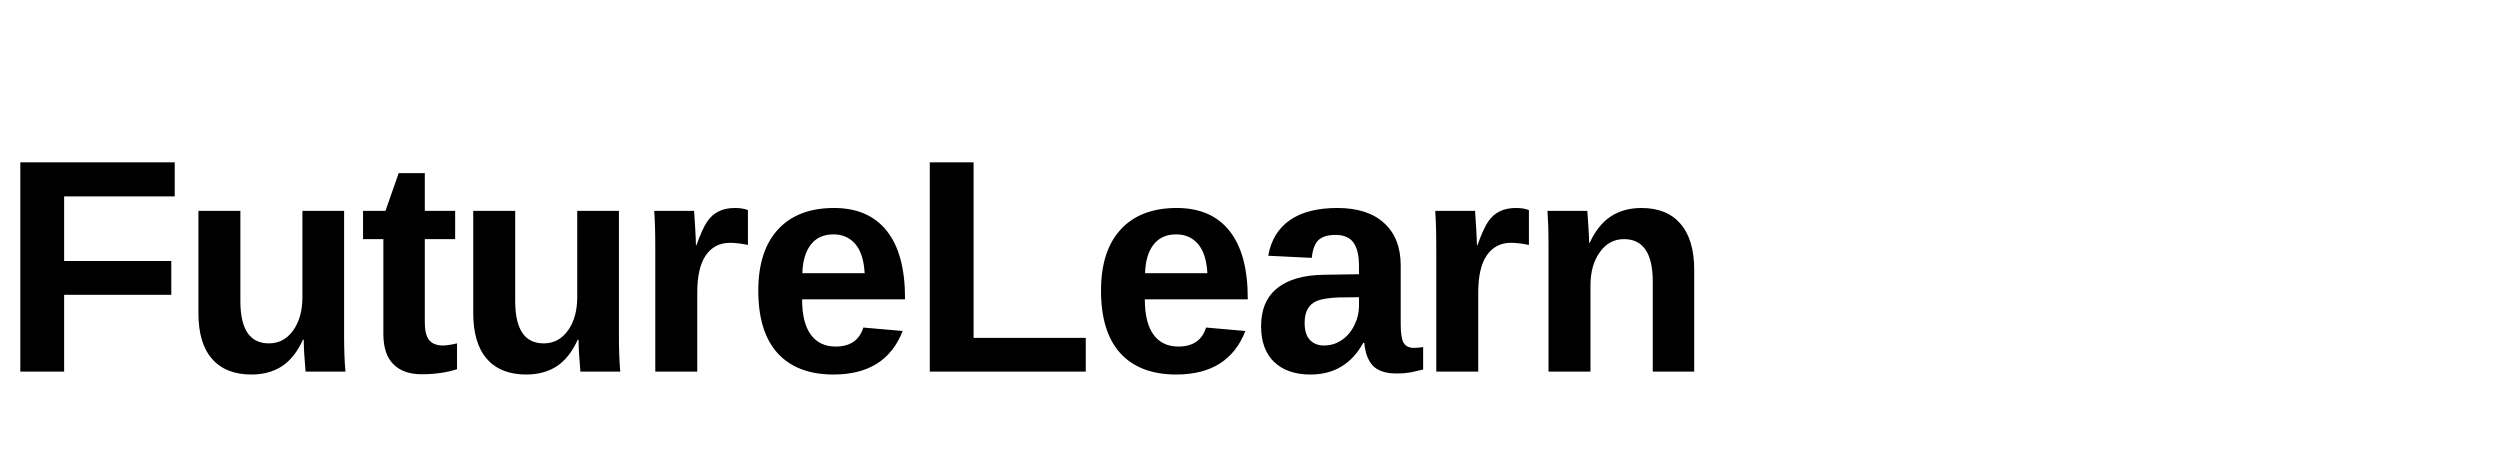
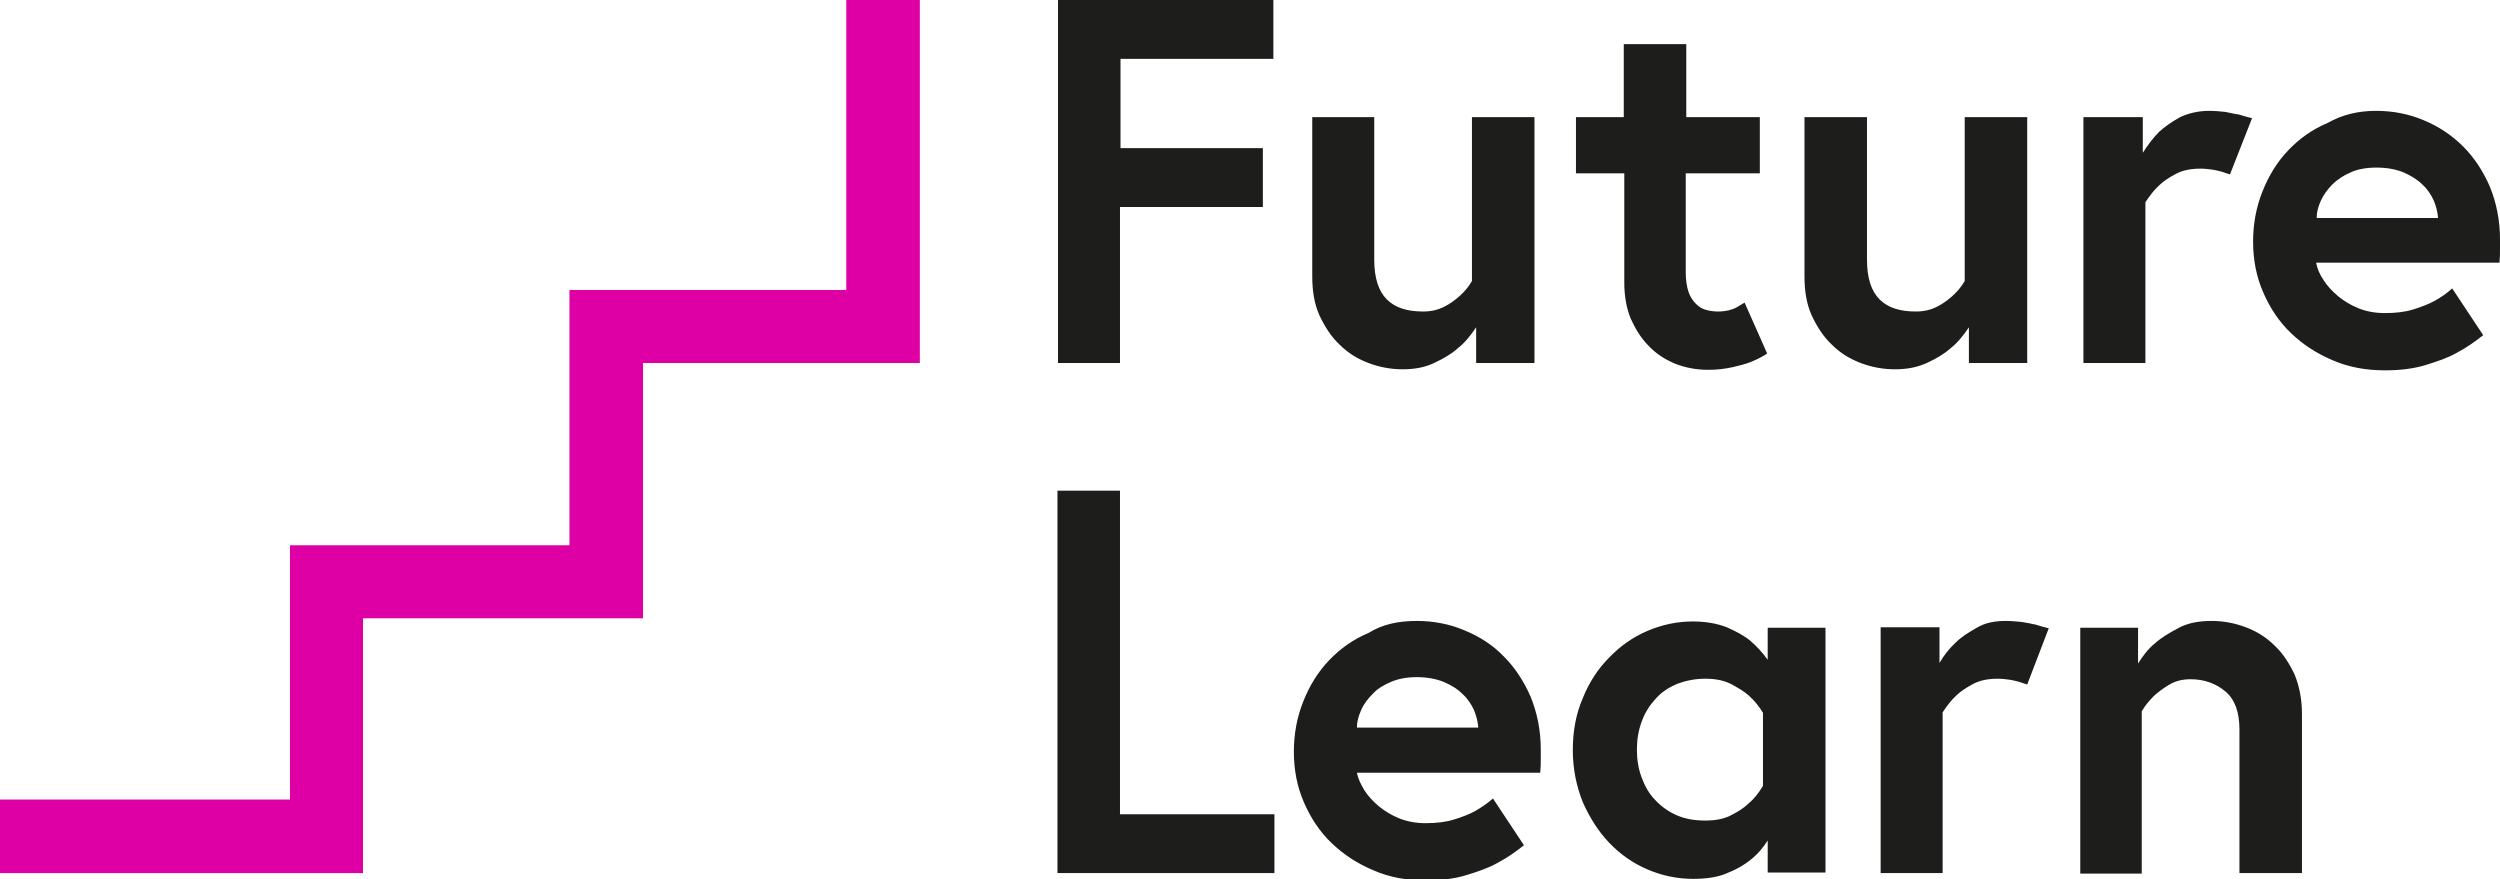
- <svg xmlns="http://www.w3.org/2000/svg" viewBox="0 0 148 28" fill="currentColor" role="img" aria-hidden="true">
-   <text x="0" y="22" font-family="Helvetica Neue, Arial, sans-serif" font-size="18" font-weight="600" letter-spacing="-0.02em">FutureLearn</text>
+ <svg xmlns="http://www.w3.org/2000/svg" viewBox="0 0 475.9 167.3" role="img" aria-hidden="true">
+   <g fill="#1D1D1B">
+     <path d="M213.2 28.2h27.2v11.2h-27.2v29.7h-11.8V0h41v11.2h-29.1v17zM267 70.3c-2.2 0-4.4-.4-6.5-1.2-2.1-.8-3.9-1.9-5.5-3.5-1.6-1.5-2.8-3.4-3.8-5.5-1-2.2-1.4-4.7-1.4-7.5V22.3h11.8v27.1c0 3.5.8 6 2.4 7.6 1.6 1.6 3.9 2.3 6.9 2.3 1.5 0 2.8-.3 4-.9 1.2-.6 2.1-1.3 2.9-2 .9-.8 1.7-1.7 2.4-2.9V22.3h11.9v46.8H281v-6.8c-1 1.5-2.1 2.9-3.5 4-1.1 1-2.6 1.9-4.3 2.7-1.8.9-3.8 1.3-6.2 1.3zM299.9 22.3h9.2V8.4H321v13.9h14V33h-14.1v18.9c0 1.5.2 2.6.5 3.6.3.9.8 1.7 1.4 2.3.6.6 1.2 1 2 1.2.7.2 1.5.3 2.3.3.7 0 1.3-.1 1.9-.2.6-.2 1.1-.3 1.6-.6l1.5-.9 4.3 9.7c-.9.6-1.9 1.1-3.1 1.6-1 .4-2.2.7-3.5 1-1.4.3-2.9.5-4.6.5-2.3 0-4.4-.4-6.4-1.2-1.9-.8-3.6-1.9-5-3.4-1.4-1.4-2.5-3.2-3.4-5.2-.8-2-1.2-4.3-1.2-6.8V33H300V22.3zM360.7 70.3c-2.2 0-4.4-.4-6.5-1.2-2.1-.8-3.9-1.9-5.5-3.5-1.6-1.5-2.8-3.4-3.8-5.5-1-2.2-1.4-4.7-1.4-7.5V22.3h11.9v27.1c0 3.5.8 6 2.4 7.6 1.6 1.6 3.9 2.3 6.9 2.3 1.5 0 2.8-.3 4-.9 1.2-.6 2.1-1.3 2.9-2 .9-.8 1.7-1.7 2.4-2.9V22.3h11.9v46.8h-11.1v-6.8c-1 1.5-2.1 2.9-3.5 4-1.1 1-2.6 1.9-4.3 2.7-1.9.9-3.9 1.3-6.3 1.3zM420.5 21.1c1.1 0 2.1.1 3.1.2 1 .2 1.8.4 2.6.5.9.3 1.7.5 2.5.7l-4.2 10.7c-.4-.1-.9-.3-1.5-.5-.5-.1-1.1-.3-1.8-.4-.7-.1-1.5-.2-2.3-.2-1.8 0-3.4.3-4.7 1-1.3.7-2.4 1.4-3.2 2.2-1 .9-1.8 2-2.6 3.2v30.6h-11.8V22.3h11.3v6.8c.9-1.4 1.9-2.8 3.1-4 1.1-1 2.4-1.9 4-2.8 1.5-.7 3.4-1.2 5.5-1.2zM452.3 21.1c3.2 0 6.3.6 9.1 1.8 2.9 1.2 5.4 2.9 7.5 5 2.1 2.1 3.8 4.7 5.1 7.7 1.2 3 1.9 6.3 1.9 9.9v1.9c0 .8 0 1.6-.1 2.6h-34.9c.2 1.1.6 2.1 1.4 3.3.7 1.1 1.6 2.1 2.8 3.1 1.1.9 2.4 1.7 3.9 2.3 1.5.6 3.2.9 5 .9 2 0 3.8-.2 5.4-.7 1.6-.5 2.9-1 4-1.6 1.3-.7 2.4-1.5 3.4-2.4l5.9 8.9c-1.5 1.2-3.2 2.4-5.1 3.4-1.6.9-3.6 1.6-5.9 2.3-2.3.7-4.9 1-7.7 1-3.6 0-6.9-.6-9.9-1.9-3.1-1.3-5.7-3-8-5.2s-4-4.8-5.3-7.8c-1.3-3-1.9-6.2-1.9-9.6 0-3.4.6-6.6 1.8-9.6 1.2-3 2.8-5.6 4.9-7.8 2.1-2.2 4.6-4 7.5-5.2 2.8-1.6 5.9-2.3 9.2-2.3zm11.8 20.3c-.1-1-.3-2-.8-3.2-.5-1.1-1.2-2.2-2.2-3.1-.9-.9-2.2-1.7-3.6-2.3-1.5-.6-3.2-.9-5.1-.9-1.9 0-3.6.3-4.9.9-1.4.6-2.6 1.4-3.5 2.3-.9.9-1.7 2-2.2 3.1-.5 1.1-.8 2.2-.8 3.3h23.1zM201.4 93.4h11.8V155h29.4v11.2h-41.3V93.4zM269.7 118.2c3.2 0 6.3.6 9.1 1.8 2.9 1.2 5.4 2.8 7.5 5 2.1 2.1 3.8 4.7 5.1 7.7 1.2 3 1.9 6.3 1.9 9.9v1.9c0 .8 0 1.6-.1 2.6h-34.9c.2 1.1.7 2.1 1.4 3.3.7 1.1 1.6 2.1 2.8 3.1 1.1.9 2.4 1.7 3.9 2.3 1.5.6 3.2.9 5 .9 2 0 3.8-.2 5.4-.7 1.6-.5 2.9-1 4-1.6 1.2-.7 2.4-1.5 3.4-2.4l5.9 8.9c-1.5 1.2-3.2 2.4-5.1 3.4-1.6.9-3.6 1.6-5.9 2.3-2.3.7-4.9 1-7.7 1-3.6 0-6.9-.6-9.9-1.9-3.1-1.3-5.7-3-8-5.2s-4-4.8-5.3-7.8c-1.3-3-1.9-6.2-1.9-9.6 0-3.4.6-6.6 1.8-9.6 1.2-3 2.8-5.6 4.9-7.8 2.1-2.2 4.6-4 7.5-5.2 2.7-1.7 5.8-2.3 9.2-2.3zm11.7 20.2c-.1-1-.3-2-.8-3.2-.5-1.1-1.2-2.2-2.2-3.1-1-1-2.2-1.7-3.6-2.3-1.5-.6-3.2-.9-5.1-.9-1.9 0-3.5.3-4.9.9-1.4.6-2.6 1.3-3.5 2.3-.9.9-1.7 1.9-2.2 3.1-.5 1.1-.8 2.2-.8 3.3h23.1zM347.5 119.3v46.8h-11V160c-.9 1.4-1.9 2.6-3.3 3.7-1.1.9-2.6 1.8-4.4 2.5-1.8.8-4 1.1-6.5 1.1-3 0-5.9-.6-8.7-1.8-2.8-1.2-5.2-2.9-7.3-5.1-2.1-2.2-3.7-4.8-5-7.7-1.2-3-1.9-6.3-1.9-9.9 0-3.6.6-6.9 1.9-9.9 1.2-3 2.9-5.6 5-7.7 2.1-2.2 4.5-3.9 7.3-5.1 2.8-1.2 5.7-1.8 8.7-1.8 2.4 0 4.6.4 6.4 1.1 1.8.8 3.3 1.6 4.4 2.5 1.3 1.1 2.4 2.3 3.4 3.7v-6.1h11zm-11.9 16.4c-.7-1.2-1.6-2.3-2.7-3.3-.9-.8-2.1-1.5-3.4-2.2-1.4-.7-3-1-4.9-1-2 0-3.8.4-5.4 1-1.6.7-3 1.6-4.1 2.9-1.1 1.2-2 2.6-2.6 4.3-.6 1.6-.9 3.4-.9 5.3s.3 3.7.9 5.3c.6 1.6 1.4 3.1 2.6 4.3 1.1 1.2 2.5 2.2 4.1 2.9 1.6.7 3.4 1 5.4 1 1.9 0 3.6-.3 4.9-1 1.4-.7 2.5-1.4 3.4-2.3 1.1-.9 1.9-2 2.7-3.3v-13.9zM381.8 118.2c1 0 2.1.1 3.1.2 1 .2 1.8.3 2.6.5.9.3 1.7.5 2.5.7l-4.1 10.7c-.4-.1-.9-.3-1.5-.5-.5-.1-1.1-.3-1.8-.4-.7-.1-1.5-.2-2.3-.2-1.8 0-3.4.3-4.7 1-1.3.7-2.4 1.4-3.2 2.2-1 .9-1.8 2-2.6 3.2v30.6H358v-46.8h11.2v6.8c.8-1.4 1.9-2.8 3.1-3.9 1-1 2.4-1.9 4-2.8 1.5-.9 3.3-1.3 5.5-1.3zM421 118.2c2.2 0 4.4.4 6.5 1.2 2.1.8 3.9 1.9 5.5 3.5 1.6 1.5 2.8 3.4 3.8 5.5.9 2.2 1.4 4.7 1.4 7.5v30.3h-11.9v-27.3c0-3.4-.9-5.8-2.7-7.3-1.8-1.5-4-2.3-6.6-2.3-1.5 0-2.8.3-4 1-1.2.7-2.1 1.4-2.9 2.1-.9.9-1.7 1.8-2.4 3v30.9H396v-46.8h11v6.8c.9-1.4 1.9-2.8 3.3-3.9 1.1-1 2.6-1.9 4.3-2.8 1.8-1 3.9-1.4 6.4-1.4z" />
+   </g>
+   <path fill="#DE00A5" d="M161.1 0v55.2h-52.7v48.6H55.2v48.4H0v14h69.1v-48.5h53.3V69.1h52.7V0z" />
</svg>
